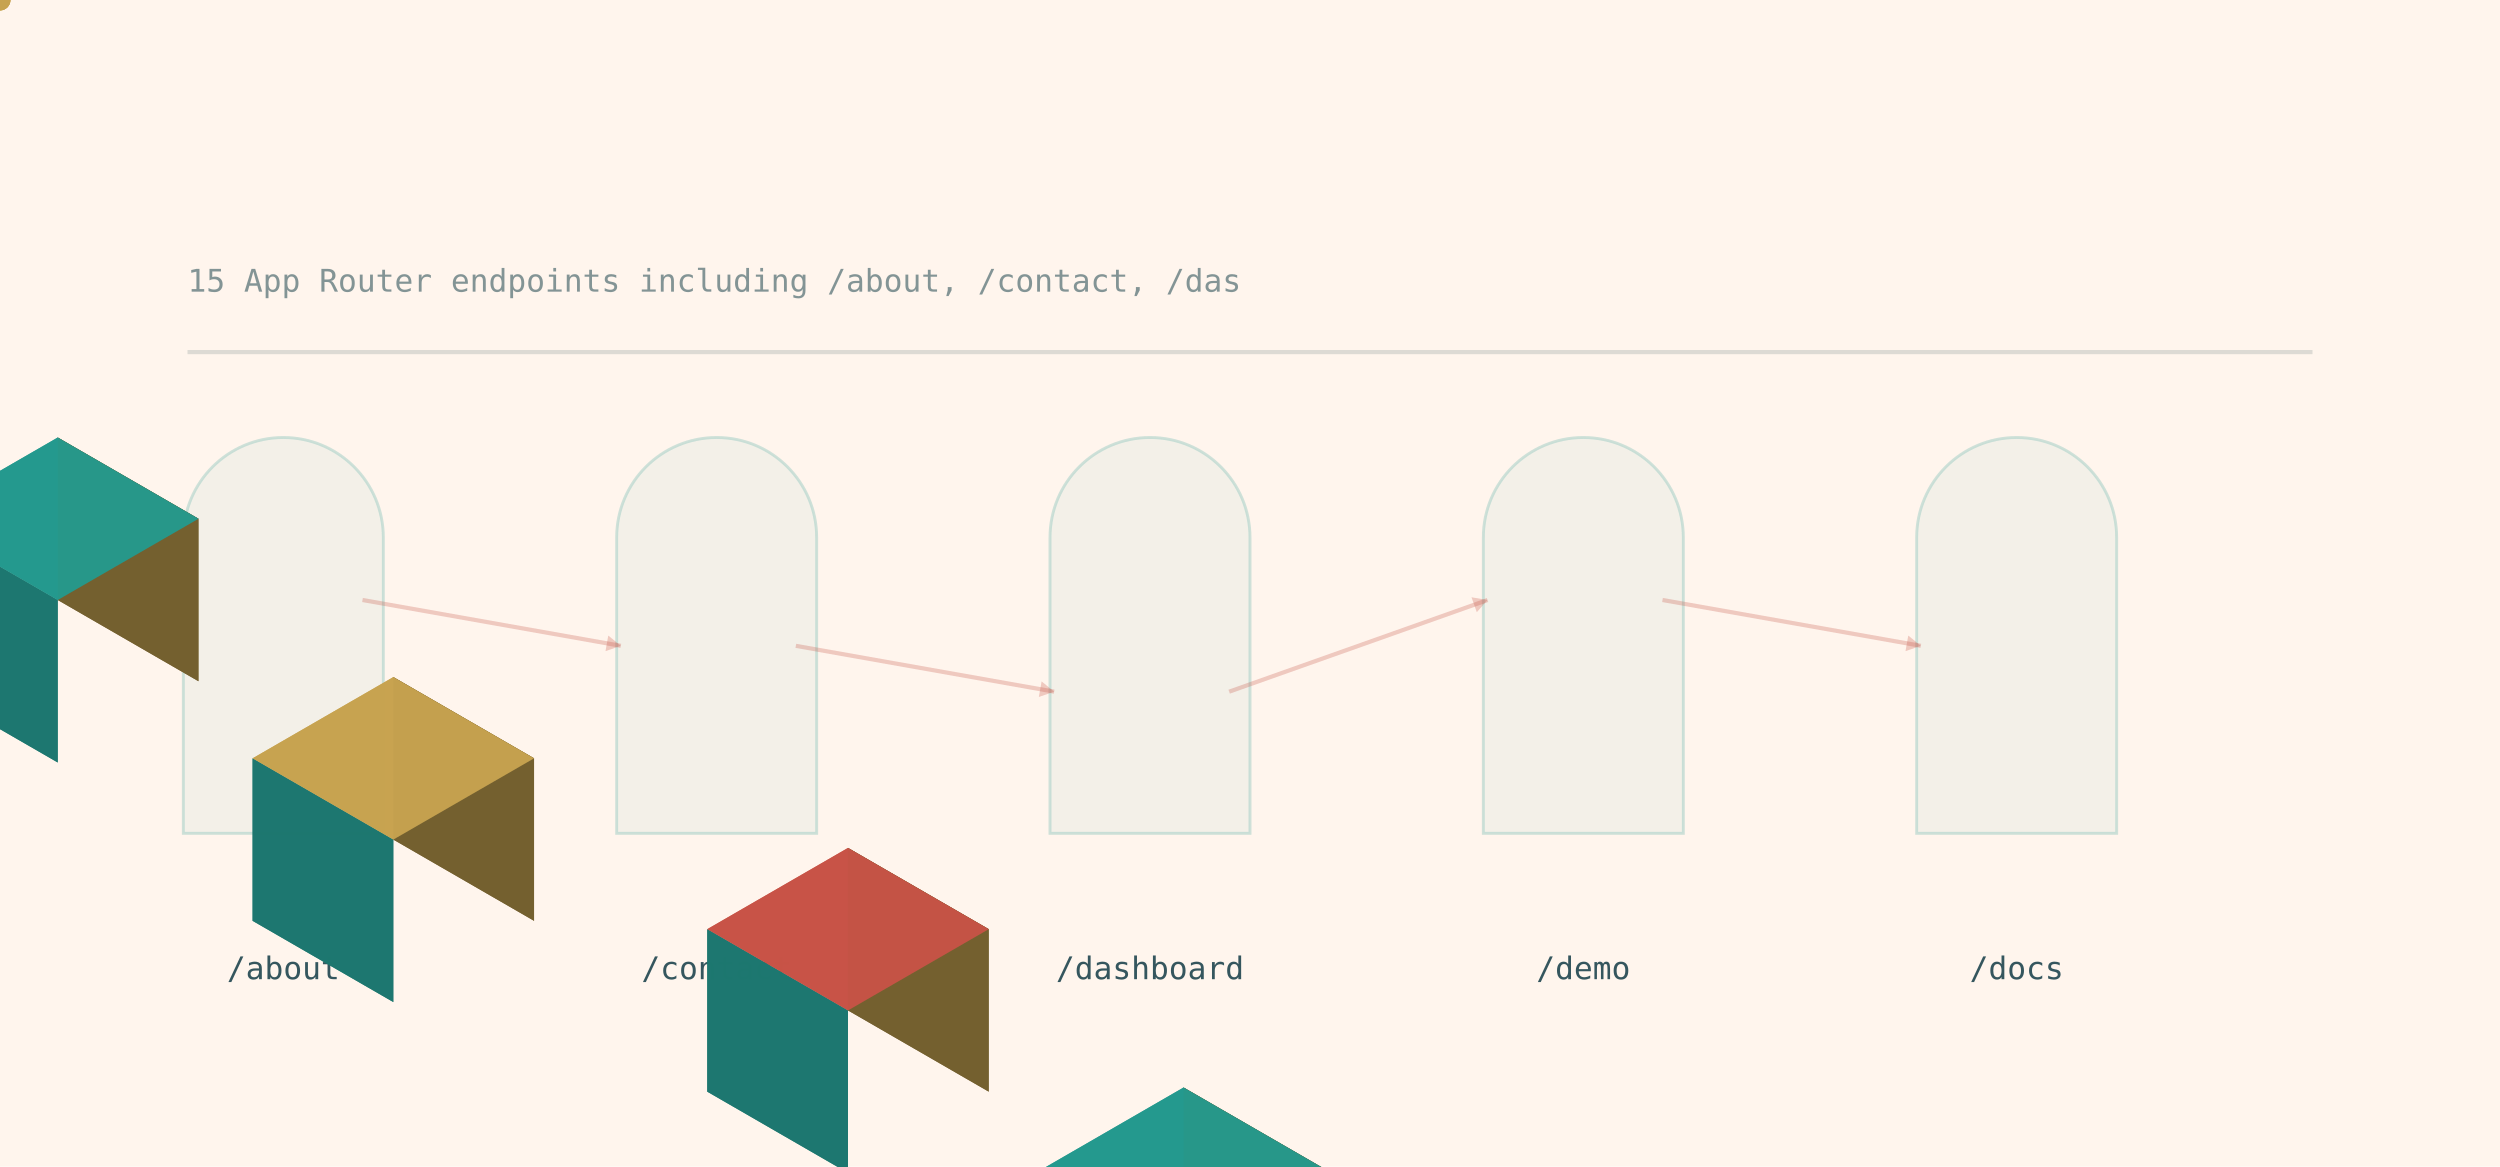
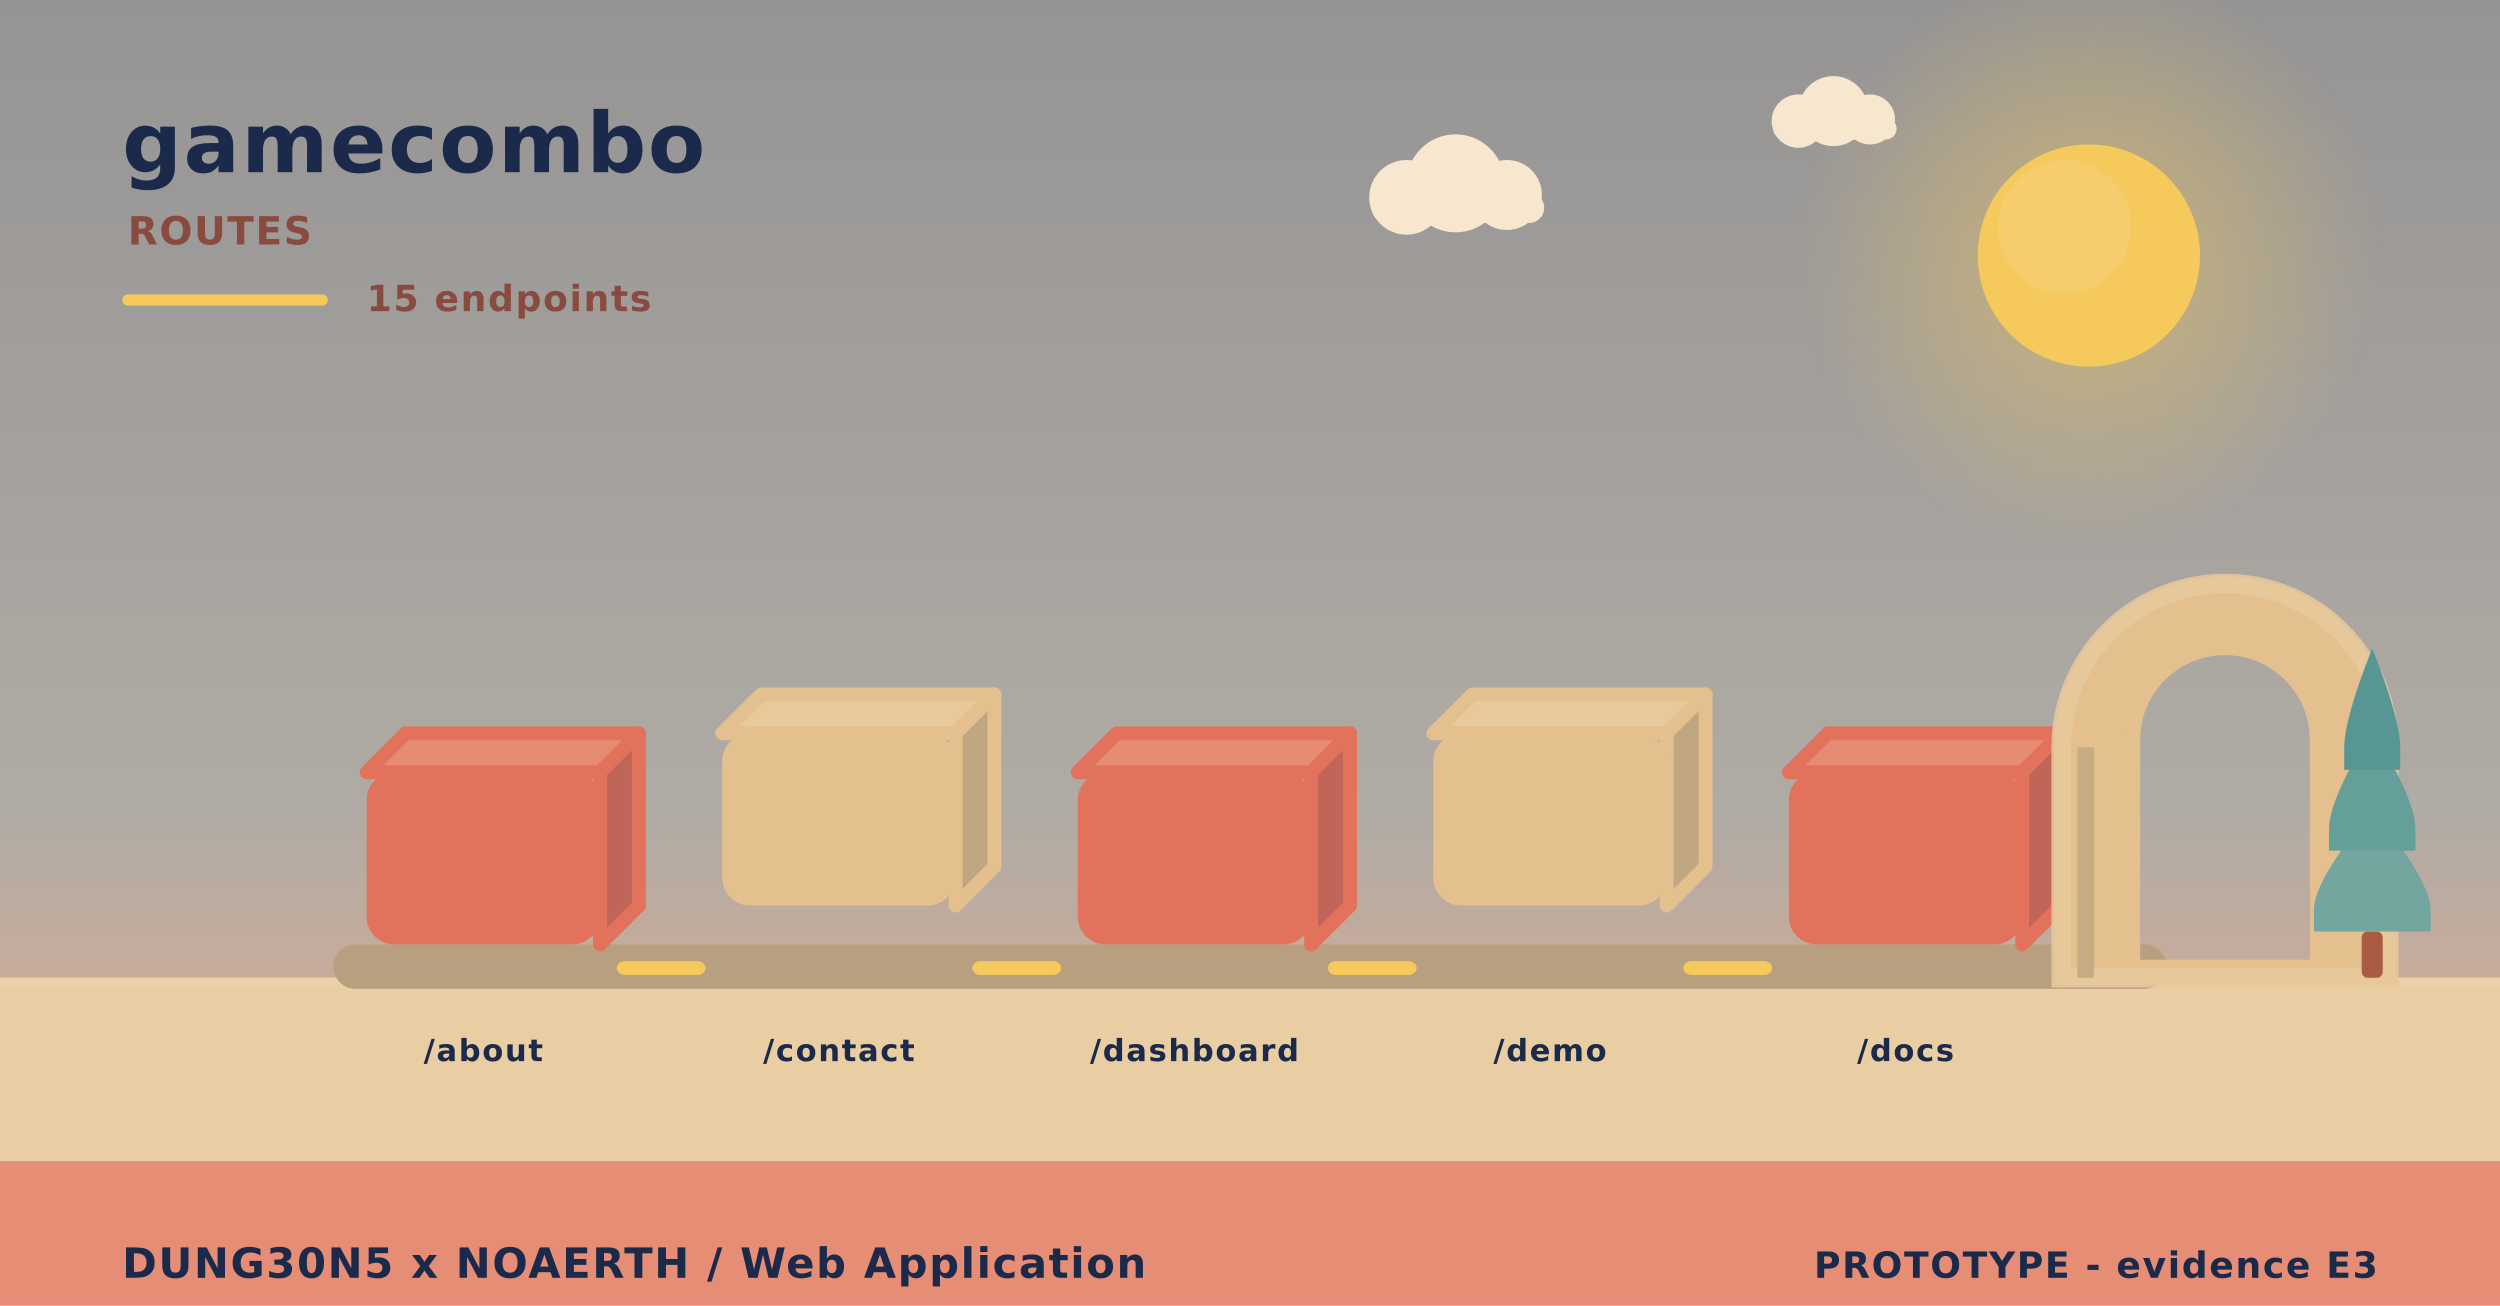
- <svg xmlns="http://www.w3.org/2000/svg" viewBox="0 0 1200 560" width="1200" height="560" role="img" aria-label="gamecombo data flow">
-   <rect width="1200" height="560" fill="#fff5ed" />
-   <defs>
-     <linearGradient id="gf" x1="0" y1="0" x2="1" y2="1">
-       <stop offset="0%" stop-color="#c75346" />
-       <stop offset="100%" stop-color="#24998e" />
-     </linearGradient>
-   </defs>
-   <path d="M88.00,400.00 L88.00,258.00 A48.00,48.00 0 0 1 184.00,258.00 L184.00,400.00 Z" fill="rgba(36,153,142,0.100)" opacity="0.55" stroke="rgba(36,153,142,0.400)" stroke-width="1.4" />
-   <polygon points="-133.37,173.00 -65.82,212.00 -65.82,134.00 -133.37,95.00" fill="#735f2e" opacity="0.95" />
-   <polygon points="-200.92,212.00 -133.37,251.00 -133.37,173.00 -200.92,134.00" fill="#1c776f" opacity="0.95" />
-   <polygon points="-133.37,95.00 -65.82,134.00 -133.37,173.00 -200.92,134.00" fill="#c75346" opacity="0.95" />
+ <svg xmlns="http://www.w3.org/2000/svg" width="900" height="470" viewBox="0 0 900 470" role="img" aria-label="gamecombo - how data moves">
+   <linearGradient id="skyd" x1="0" y1="0" x2="0" y2="1">
+     <stop offset="0" stop-color="#959494" />
+     <stop offset="0.62" stop-color="#b0aba4" />
+     <stop offset="1" stop-color="#f3ad8a" />
+   </linearGradient>
+   <rect width="900" height="470" fill="url(#skyd)" />
+   <radialGradient id="sund">
+     <stop offset="0.35" stop-color="#f5c95c" stop-opacity="0.34" />
+     <stop offset="1" stop-color="#f5c95c" stop-opacity="0" />
+   </radialGradient>
+   <circle cx="752" cy="92" r="104" fill="url(#sund)" />
+   <circle cx="752" cy="92" r="40" fill="#f5c95c" />
+   <circle cx="743.2" cy="81.6" r="24" fill="#f5d27e" opacity="0.5" />
  <g>
-     <polygon points="-133.37,173.00 -65.82,212.00 -65.82,134.00 -133.37,95.00" fill="#735f2e" opacity="0.95" />
-     <polygon points="-200.92,212.00 -133.37,251.00 -133.37,173.00 -200.92,134.00" fill="#1c776f" opacity="0.95" />
-     <polygon points="-133.37,95.00 -65.82,134.00 -133.37,173.00 -200.92,134.00" fill="#c75346" opacity="0.95" />
-     <animate attributeName="opacity" values="0.25;1.0;0.25" dur="5.083s" begin="0.0s" repeatCount="indefinite" />
+     <circle cx="524" cy="66" r="17.64" fill="#f6e7ce" />
+     <circle cx="506.36" cy="71.04" r="13.44" fill="#f6e7ce" />
+     <circle cx="542.48" cy="70.2" r="12.6" fill="#f6e7ce" />
+     <rect x="493.76" y="69.36" width="62.16" height="10.92" rx="5.46" fill="#f6e7ce" />
+     <animateTransform attributeName="transform" type="translate" values="0 0;24 0;0 0" dur="36s" begin="0s" repeatCount="indefinite" />
  </g>
-   <text x="136" y="470" font-family="ui-monospace,Menlo,monospace" font-size="15" fill="rgba(9,52,63,0.820)" text-anchor="middle">/about</text>
-   <path d="M296.00,400.00 L296.00,258.00 A48.00,48.00 0 0 1 392.00,258.00 L392.00,400.00 Z" fill="rgba(36,153,142,0.100)" opacity="0.55" stroke="rgba(36,153,142,0.400)" stroke-width="1.4" />
-   <polygon points="27.71,288.00 95.26,327.00 95.26,249.00 27.71,210.00" fill="#735f2e" opacity="0.95" />
-   <polygon points="-39.84,327.00 27.71,366.00 27.71,288.00 -39.84,249.00" fill="#1c776f" opacity="0.95" />
-   <polygon points="27.71,210.00 95.26,249.00 27.71,288.00 -39.84,249.00" fill="#24998e" opacity="0.95" />
  <g>
-     <polygon points="27.71,288.00 95.26,327.00 95.26,249.00 27.71,210.00" fill="#735f2e" opacity="0.95" />
-     <polygon points="-39.84,327.00 27.71,366.00 27.71,288.00 -39.84,249.00" fill="#1c776f" opacity="0.95" />
-     <polygon points="27.71,210.00 95.26,249.00 27.71,288.00 -39.84,249.00" fill="#24998e" opacity="0.95" />
-     <animate attributeName="opacity" values="0.25;1.0;0.25" dur="5.083s" begin="0.4s" repeatCount="indefinite" />
+     <circle cx="660" cy="40" r="12.6" fill="#f6e7ce" />
+     <circle cx="647.4" cy="43.6" r="9.6" fill="#f6e7ce" />
+     <circle cx="673.2" cy="43" r="9" fill="#f6e7ce" />
+     <rect x="638.4" y="42.4" width="44.4" height="7.8" rx="3.9" fill="#f6e7ce" />
+     <animateTransform attributeName="transform" type="translate" values="0 0;-18 0;0 0" dur="46s" begin="3s" repeatCount="indefinite" />
  </g>
-   <text x="344" y="470" font-family="ui-monospace,Menlo,monospace" font-size="15" fill="rgba(9,52,63,0.820)" text-anchor="middle">/contact</text>
-   <line x1="174.00" y1="288.00" x2="298.00" y2="310.00" stroke="rgba(199,83,70,0.500)" stroke-width="2.00" opacity="0.55" />
-   <polygon points="298.00,310.00 291.97,305.07 290.64,312.55" fill="rgba(199,83,70,0.500)" opacity="0.55" />
-   <g opacity="0.9">
-     <circle cx="0.00" cy="0.00" r="5.00" fill="#c7a350" opacity="1.00" />
-     <animateTransform attributeName="transform" type="translate" values="174.00,288.00 298.00,310.00" dur="4.067s" begin="0.0s" repeatCount="indefinite" />
-     <animateTransform attributeName="transform" type="translate" values="298.00,310.00 174.00,288.00" dur="4.067s" begin="2.033s" repeatCount="indefinite" />
+   <rect x="0" y="352" width="900" height="118" fill="#e9cda3" />
+   <rect x="0" y="352" width="900" height="3" fill="#ebd1a9" />
+   <text x="44" y="62" font-family="Verdana,DejaVu Sans,sans-serif" font-size="30" font-weight="700" letter-spacing="0.6" fill="#1b2a4a" text-anchor="start">gamecombo</text>
+   <text x="46" y="88" font-family="Verdana,DejaVu Sans,sans-serif" font-size="14" font-weight="700" letter-spacing="0.6" fill="#894b3f" text-anchor="start">ROUTES</text>
+   <rect x="44" y="106" width="74" height="4" rx="2" fill="#f5c95c" />
+   <text x="132" y="112" font-family="Verdana,DejaVu Sans,sans-serif" font-size="13" font-weight="700" letter-spacing="0.6" fill="#894b3f" text-anchor="start">15 endpoints</text>
+   <rect x="120" y="340" width="660" height="16" rx="8" fill="#b79f80" />
+   <g>
+     <path d="M132,278 L216,278 L230,264 L146,264 Z" fill="#e68c74" stroke="#e2725b" stroke-width="5" stroke-linejoin="round" />
+     <path d="M216,278 L230,264 L230,326 L216,340 Z" fill="#c06658" stroke="#e2725b" stroke-width="5" stroke-linejoin="round" />
+     <rect x="132" y="278" width="84" height="62" rx="10" fill="#e2725b" />
+     <animateTransform attributeName="transform" type="translate" values="0 10;0 0" dur="0.8s" begin="0s" fill="freeze" />
  </g>
-   <path d="M504.00,400.00 L504.00,258.00 A48.00,48.00 0 0 1 600.00,258.00 L600.00,400.00 Z" fill="rgba(36,153,142,0.100)" opacity="0.55" stroke="rgba(36,153,142,0.400)" stroke-width="1.4" />
-   <polygon points="188.79,403.00 256.34,442.00 256.34,364.00 188.79,325.00" fill="#735f2e" opacity="0.95" />
-   <polygon points="121.24,442.00 188.79,481.00 188.79,403.00 121.24,364.00" fill="#1c776f" opacity="0.95" />
-   <polygon points="188.79,325.00 256.34,364.00 188.79,403.00 121.24,364.00" fill="#c7a350" opacity="0.95" />
+   <text x="174" y="382" font-family="Verdana,DejaVu Sans,sans-serif" font-size="11" font-weight="700" letter-spacing="0.6" fill="#1b2a4a" text-anchor="middle">/about</text>
  <g>
-     <polygon points="188.79,403.00 256.34,442.00 256.34,364.00 188.79,325.00" fill="#735f2e" opacity="0.95" />
-     <polygon points="121.24,442.00 188.79,481.00 188.79,403.00 121.24,364.00" fill="#1c776f" opacity="0.95" />
-     <polygon points="188.79,325.00 256.34,364.00 188.79,403.00 121.24,364.00" fill="#c7a350" opacity="0.95" />
-     <animate attributeName="opacity" values="0.25;1.0;0.25" dur="5.083s" begin="0.8s" repeatCount="indefinite" />
+     <path d="M260,264 L344,264 L358,250 L274,250 Z" fill="#e7c99b" stroke="#e3c08d" stroke-width="5" stroke-linejoin="round" />
+     <path d="M344,264 L358,250 L358,312 L344,326 Z" fill="#c1a682" stroke="#e3c08d" stroke-width="5" stroke-linejoin="round" />
+     <rect x="260" y="264" width="84" height="62" rx="10" fill="#e3c08d" />
+     <animateTransform attributeName="transform" type="translate" values="0 10;0 0" dur="0.8s" begin="0.26s" fill="freeze" />
  </g>
-   <text x="552" y="470" font-family="ui-monospace,Menlo,monospace" font-size="15" fill="rgba(9,52,63,0.820)" text-anchor="middle">/dashboard</text>
-   <line x1="382.00" y1="310.00" x2="506.00" y2="332.00" stroke="rgba(199,83,70,0.500)" stroke-width="2.00" opacity="0.55" />
-   <polygon points="506.00,332.00 499.97,327.07 498.64,334.55" fill="rgba(199,83,70,0.500)" opacity="0.55" />
-   <g opacity="0.9">
-     <circle cx="0.00" cy="0.00" r="5.00" fill="#c7a350" opacity="1.00" />
-     <animateTransform attributeName="transform" type="translate" values="382.00,310.00 506.00,332.00" dur="4.067s" begin="0.45s" repeatCount="indefinite" />
-     <animateTransform attributeName="transform" type="translate" values="506.00,332.00 382.00,310.00" dur="4.067s" begin="2.483s" repeatCount="indefinite" />
+   <text x="302" y="382" font-family="Verdana,DejaVu Sans,sans-serif" font-size="11" font-weight="700" letter-spacing="0.6" fill="#1b2a4a" text-anchor="middle">/contact</text>
+   <rect x="222" y="346" width="32" height="5" rx="3" fill="#f5c95c" />
+   <animate attributeName="opacity" values="0.3;1;0.3" dur="3.4s" begin="0.5s" repeatCount="indefinite" />
+   <g>
+     <path d="M388,278 L472,278 L486,264 L402,264 Z" fill="#e68c74" stroke="#e2725b" stroke-width="5" stroke-linejoin="round" />
+     <path d="M472,278 L486,264 L486,326 L472,340 Z" fill="#c06658" stroke="#e2725b" stroke-width="5" stroke-linejoin="round" />
+     <rect x="388" y="278" width="84" height="62" rx="10" fill="#e2725b" />
+     <animateTransform attributeName="transform" type="translate" values="0 10;0 0" dur="0.8s" begin="0.52s" fill="freeze" />
  </g>
-   <path d="M712.00,400.00 L712.00,258.00 A48.00,48.00 0 0 1 808.00,258.00 L808.00,400.00 Z" fill="rgba(36,153,142,0.100)" opacity="0.55" stroke="rgba(36,153,142,0.400)" stroke-width="1.4" />
-   <polygon points="407.03,485.00 474.58,524.00 474.58,446.00 407.03,407.00" fill="#735f2e" opacity="0.95" />
-   <polygon points="339.48,524.00 407.03,563.00 407.03,485.00 339.48,446.00" fill="#1c776f" opacity="0.95" />
-   <polygon points="407.03,407.00 474.58,446.00 407.03,485.00 339.48,446.00" fill="#c75346" opacity="0.95" />
+   <text x="430" y="382" font-family="Verdana,DejaVu Sans,sans-serif" font-size="11" font-weight="700" letter-spacing="0.6" fill="#1b2a4a" text-anchor="middle">/dashboard</text>
+   <rect x="350" y="346" width="32" height="5" rx="3" fill="#f5c95c" />
+   <animate attributeName="opacity" values="0.3;1;0.3" dur="3.4s" begin="1s" repeatCount="indefinite" />
  <g>
-     <polygon points="407.03,485.00 474.58,524.00 474.58,446.00 407.03,407.00" fill="#735f2e" opacity="0.95" />
-     <polygon points="339.48,524.00 407.03,563.00 407.03,485.00 339.48,446.00" fill="#1c776f" opacity="0.95" />
-     <polygon points="407.03,407.00 474.58,446.00 407.03,485.00 339.48,446.00" fill="#c75346" opacity="0.95" />
-     <animate attributeName="opacity" values="0.25;1.0;0.25" dur="5.083s" begin="1.2s" repeatCount="indefinite" />
+     <path d="M516,264 L600,264 L614,250 L530,250 Z" fill="#e7c99b" stroke="#e3c08d" stroke-width="5" stroke-linejoin="round" />
+     <path d="M600,264 L614,250 L614,312 L600,326 Z" fill="#c1a682" stroke="#e3c08d" stroke-width="5" stroke-linejoin="round" />
+     <rect x="516" y="264" width="84" height="62" rx="10" fill="#e3c08d" />
+     <animateTransform attributeName="transform" type="translate" values="0 10;0 0" dur="0.8s" begin="0.78s" fill="freeze" />
  </g>
-   <text x="760" y="470" font-family="ui-monospace,Menlo,monospace" font-size="15" fill="rgba(9,52,63,0.820)" text-anchor="middle">/demo</text>
-   <line x1="590.00" y1="332.00" x2="714.00" y2="288.00" stroke="rgba(199,83,70,0.500)" stroke-width="2.00" opacity="0.55" />
-   <polygon points="714.00,288.00 706.32,286.69 708.86,293.86" fill="rgba(199,83,70,0.500)" opacity="0.55" />
-   <g opacity="0.9">
-     <circle cx="0.00" cy="0.00" r="5.00" fill="#c7a350" opacity="1.00" />
-     <animateTransform attributeName="transform" type="translate" values="590.00,332.00 714.00,288.00" dur="4.067s" begin="0.9s" repeatCount="indefinite" />
-     <animateTransform attributeName="transform" type="translate" values="714.00,288.00 590.00,332.00" dur="4.067s" begin="2.933s" repeatCount="indefinite" />
+   <text x="558" y="382" font-family="Verdana,DejaVu Sans,sans-serif" font-size="11" font-weight="700" letter-spacing="0.6" fill="#1b2a4a" text-anchor="middle">/demo</text>
+   <rect x="478" y="346" width="32" height="5" rx="3" fill="#f5c95c" />
+   <animate attributeName="opacity" values="0.3;1;0.3" dur="3.4s" begin="1.5s" repeatCount="indefinite" />
+   <g>
+     <path d="M644,278 L728,278 L742,264 L658,264 Z" fill="#e68c74" stroke="#e2725b" stroke-width="5" stroke-linejoin="round" />
+     <path d="M728,278 L742,264 L742,326 L728,340 Z" fill="#c06658" stroke="#e2725b" stroke-width="5" stroke-linejoin="round" />
+     <rect x="644" y="278" width="84" height="62" rx="10" fill="#e2725b" />
+     <animateTransform attributeName="transform" type="translate" values="0 10;0 0" dur="0.8s" begin="1.04s" fill="freeze" />
  </g>
-   <path d="M920.00,400.00 L920.00,258.00 A48.00,48.00 0 0 1 1016.00,258.00 L1016.00,400.00 Z" fill="rgba(36,153,142,0.100)" opacity="0.55" stroke="rgba(36,153,142,0.400)" stroke-width="1.4" />
-   <polygon points="568.11,600.00 635.66,639.00 635.66,561.00 568.11,522.00" fill="#735f2e" opacity="0.95" />
-   <polygon points="500.56,639.00 568.11,678.00 568.11,600.00 500.56,561.00" fill="#1c776f" opacity="0.95" />
-   <polygon points="568.11,522.00 635.66,561.00 568.11,600.00 500.56,561.00" fill="#24998e" opacity="0.95" />
-   <g>
-     <polygon points="568.11,600.00 635.66,639.00 635.66,561.00 568.11,522.00" fill="#735f2e" opacity="0.95" />
-     <polygon points="500.56,639.00 568.11,678.00 568.11,600.00 500.56,561.00" fill="#1c776f" opacity="0.95" />
-     <polygon points="568.11,522.00 635.66,561.00 568.11,600.00 500.56,561.00" fill="#24998e" opacity="0.95" />
-     <animate attributeName="opacity" values="0.25;1.0;0.25" dur="5.083s" begin="1.6s" repeatCount="indefinite" />
-   </g>
-   <text x="968" y="470" font-family="ui-monospace,Menlo,monospace" font-size="15" fill="rgba(9,52,63,0.820)" text-anchor="middle">/docs</text>
-   <line x1="798.00" y1="288.00" x2="922.00" y2="310.00" stroke="rgba(199,83,70,0.500)" stroke-width="2.00" opacity="0.55" />
-   <polygon points="922.00,310.00 915.97,305.07 914.64,312.55" fill="rgba(199,83,70,0.500)" opacity="0.55" />
-   <g opacity="0.9">
-     <circle cx="0.00" cy="0.00" r="5.00" fill="#c7a350" opacity="1.00" />
-     <animateTransform attributeName="transform" type="translate" values="798.00,288.00 922.00,310.00" dur="4.067s" begin="1.35s" repeatCount="indefinite" />
-     <animateTransform attributeName="transform" type="translate" values="922.00,310.00 798.00,288.00" dur="4.067s" begin="3.383s" repeatCount="indefinite" />
-   </g>
-   <rect x="90.00" y="168.00" width="1020.00" height="2.00" rx="0.00" fill="rgba(9,52,63,0.140)" opacity="1.00" />
-   <text x="90" y="140" font-family="ui-monospace,Menlo,monospace" font-size="15" fill="rgba(9,52,63,0.500)">15 App Router endpoints including /about, /contact, /das</text>
+   <text x="686" y="382" font-family="Verdana,DejaVu Sans,sans-serif" font-size="11" font-weight="700" letter-spacing="0.6" fill="#1b2a4a" text-anchor="middle">/docs</text>
+   <rect x="606" y="346" width="32" height="5" rx="3" fill="#f5c95c" />
+   <animate attributeName="opacity" values="0.3;1;0.3" dur="3.4s" begin="2s" repeatCount="indefinite" />
+   <path d="M742,352 L742,269.04 A59,59 0 0 1 860,269.04 L860,352 Z M767.96,348 L767.96,266.4 A33.04,33.04 0 0 1 834.04,266.4 L834.04,348 Z" fill="#e3c08d" fill-rule="evenodd" stroke="#e3c08d" stroke-width="5" stroke-linejoin="round" />
+   <path d="M742,352 L742,269.04 A59,59 0 0 1 860,269.04 L860,352 Z" fill="none" stroke="#e8c99d" stroke-width="7" stroke-linecap="round" opacity="0.85" />
+   <rect x="747.9" y="269.04" width="5.9" height="82.96" fill="#c7ab84" />
+   <rect x="850.22" y="335.36" width="7.56" height="16.64" rx="2.1" fill="#ac5b43" />
+   <path d="M854,291.68 Q833,317.01 833,327.5 Q833,335.36 833,335.36 L875,335.36 Q875,335.36 875,327.5 Q875,317.01 854,291.68 Z" fill="#74a6a0" />
+   <path d="M854,262.56 Q838.46,287.89 838.46,298.38 Q838.46,306.24 838.46,306.24 L869.54,306.24 Q869.54,306.24 869.54,298.38 Q869.54,287.89 854,262.56 Z" fill="#649f9a" />
+   <path d="M854,233.44 Q843.92,258.77 843.92,269.26 Q843.92,277.12 843.92,277.12 L864.08,277.12 Q864.08,277.12 864.08,269.26 Q864.08,258.77 854,233.44 Z" fill="#589694" />
+   <rect x="0" y="418" width="900" height="52" rx="0" fill="#e68972" opacity="0.94" />
+   <text x="44" y="460" font-family="Verdana,DejaVu Sans,sans-serif" font-size="15" font-weight="700" letter-spacing="0.6" fill="#1b2a4a" text-anchor="start">DUNG30N5 x NOAERTH  /  Web Application</text>
+   <text x="856" y="460" font-family="Verdana,DejaVu Sans,sans-serif" font-size="13" font-weight="700" letter-spacing="0.6" fill="#1b2a4a" text-anchor="end">PROTOTYPE  -  evidence E3</text>
</svg>
